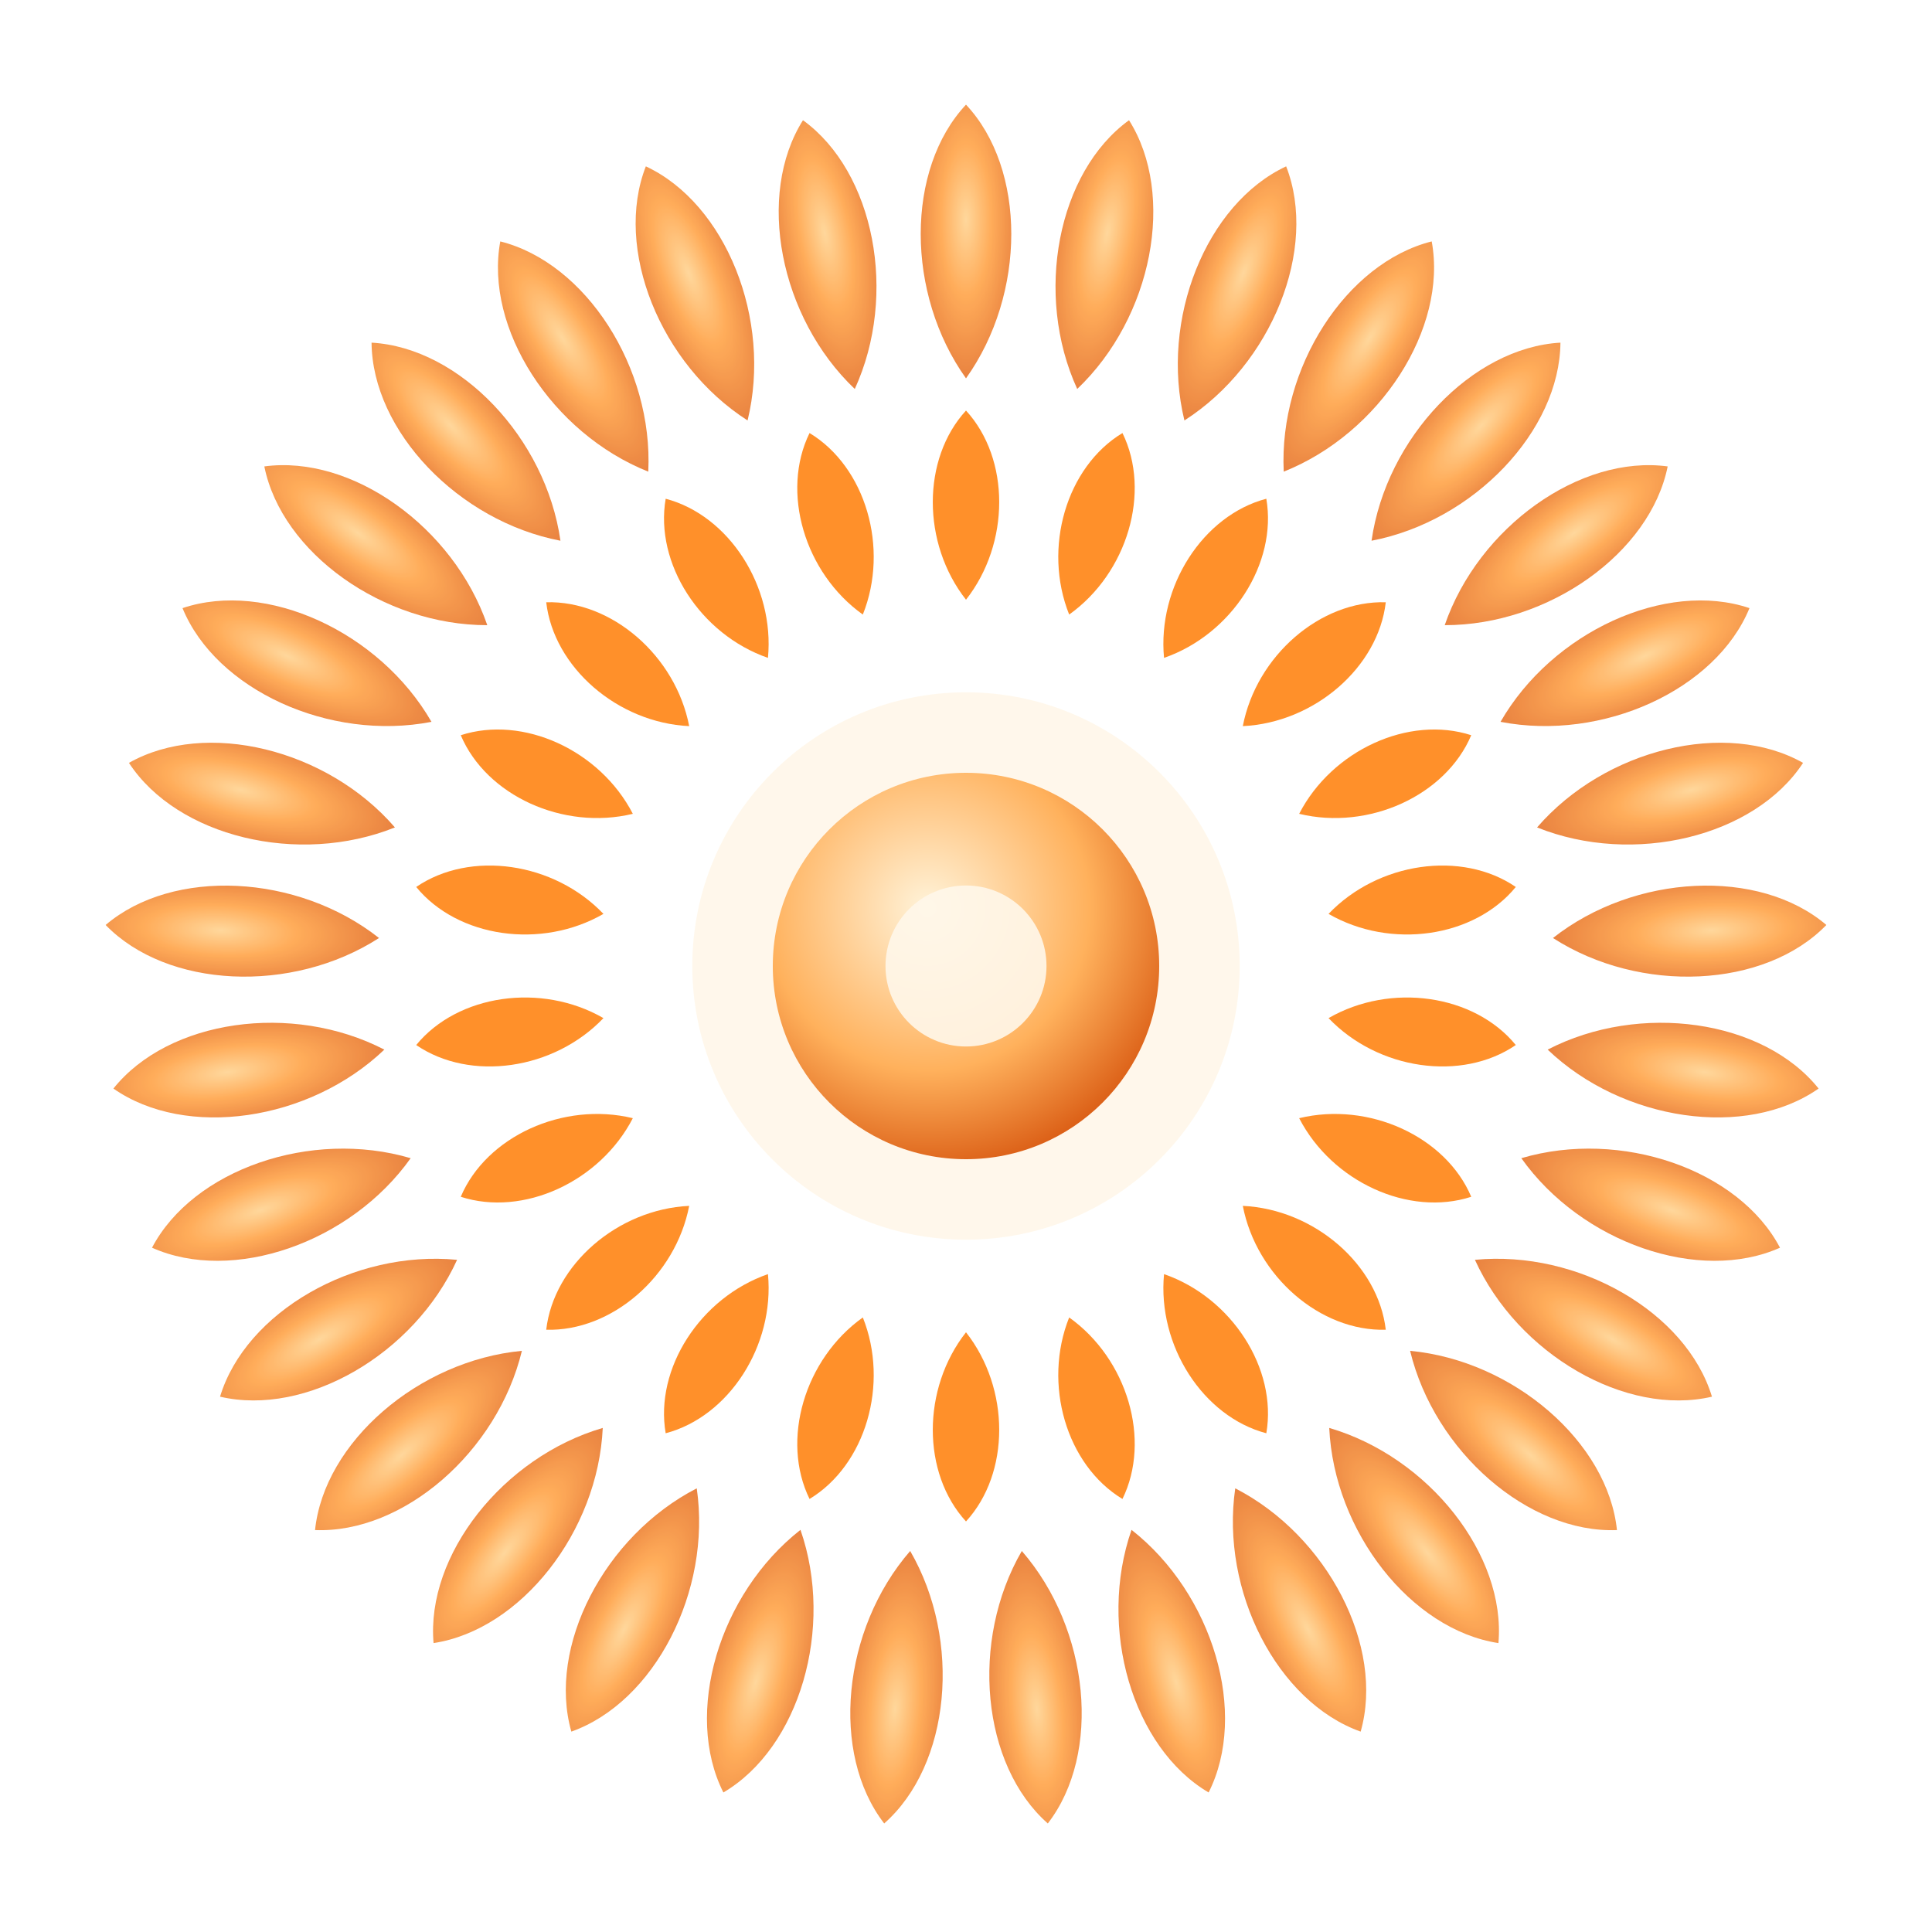
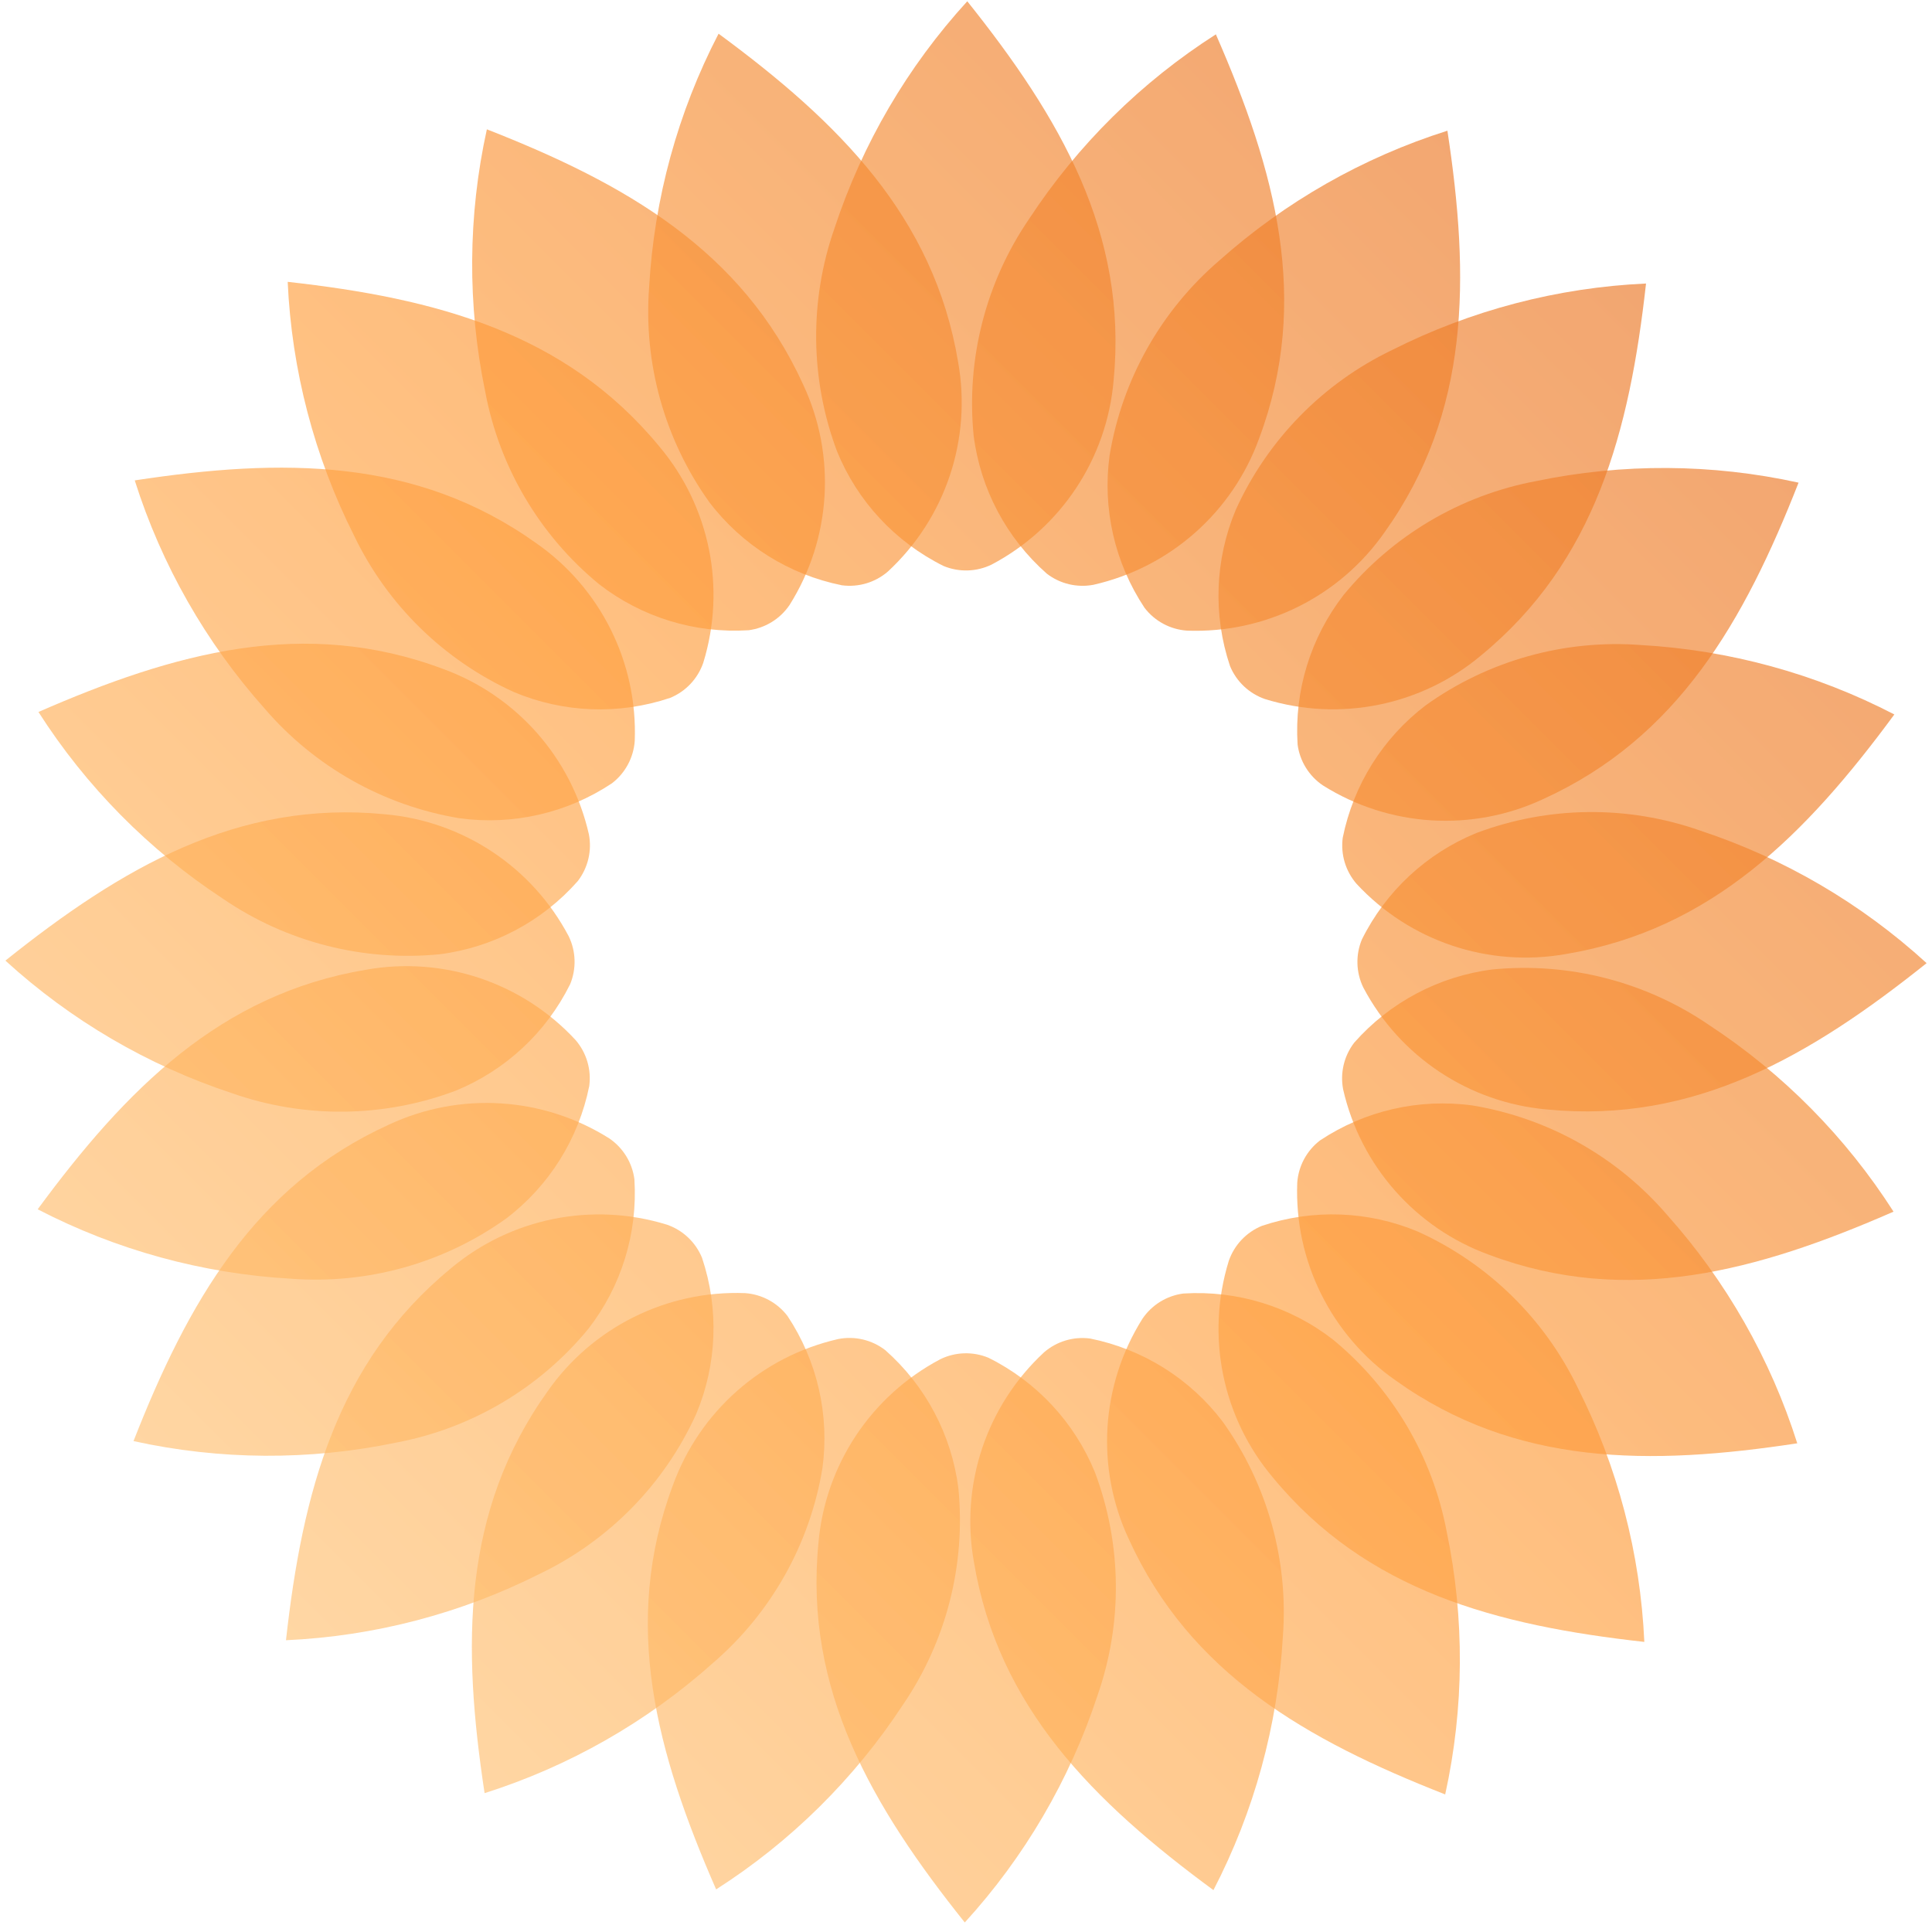
- <svg xmlns="http://www.w3.org/2000/svg" viewBox="0 0 240 240" width="240" height="240" role="img" aria-label="ChatBBS logo">
-   <defs>
-     <radialGradient id="cbOrange" cx="50%" cy="42%" r="62%">
-       <stop offset="0%" stop-color="#ffd08a" />
-       <stop offset="45%" stop-color="#ff9e3d" />
-       <stop offset="100%" stop-color="#e2661a" />
-     </radialGradient>
-     <radialGradient id="cbCore" cx="40%" cy="35%" r="70%">
-       <stop offset="0%" stop-color="#fff3d9" />
-       <stop offset="60%" stop-color="#ffb15c" />
-       <stop offset="100%" stop-color="#d95a12" />
-     </radialGradient>
+ <svg xmlns="http://www.w3.org/2000/svg" xmlns:xlink="http://www.w3.org/1999/xlink" id="cbLogo" width="50" height="50" version="1.1">
+   <defs id="defs11">
+     <linearGradient id="gradient" x1="0" x2="100" y1="100" y2="0" gradientUnits="userSpaceOnUse">
+       <stop id="stop2" offset="0%" stop-color="#ffd08a" />
+       <stop id="stop4" offset="50%" stop-color="#ff9e3d" />
+       <stop id="stop6" offset="100%" stop-color="#e2661a" />
+     </linearGradient>
+     <linearGradient xlink:href="#gradient" id="linearGradient873" x1="0" x2="100" y1="100" y2="0" gradientUnits="userSpaceOnUse" />
+     <linearGradient xlink:href="#gradient" id="linearGradient875" x1="0" x2="100" y1="100" y2="0" gradientUnits="userSpaceOnUse" />
+     <linearGradient xlink:href="#gradient" id="linearGradient877" x1="0" x2="100" y1="100" y2="0" gradientUnits="userSpaceOnUse" />
+     <linearGradient xlink:href="#gradient" id="linearGradient879" x1="0" x2="100" y1="100" y2="0" gradientUnits="userSpaceOnUse" />
+     <linearGradient xlink:href="#gradient" id="linearGradient881" x1="0" x2="100" y1="100" y2="0" gradientUnits="userSpaceOnUse" />
+     <linearGradient xlink:href="#gradient" id="linearGradient883" x1="0" x2="100" y1="100" y2="0" gradientUnits="userSpaceOnUse" />
+     <linearGradient xlink:href="#gradient" id="linearGradient885" x1="0" x2="100" y1="100" y2="0" gradientUnits="userSpaceOnUse" />
+     <linearGradient xlink:href="#gradient" id="linearGradient887" x1="0" x2="100" y1="100" y2="0" gradientUnits="userSpaceOnUse" />
+     <linearGradient xlink:href="#gradient" id="linearGradient889" x1="0" x2="100" y1="100" y2="0" gradientUnits="userSpaceOnUse" />
+     <linearGradient xlink:href="#gradient" id="linearGradient891" x1="0" x2="100" y1="100" y2="0" gradientUnits="userSpaceOnUse" />
+     <linearGradient xlink:href="#gradient" id="linearGradient893" x1="0" x2="100" y1="100" y2="0" gradientUnits="userSpaceOnUse" />
+     <linearGradient xlink:href="#gradient" id="linearGradient895" x1="0" x2="100" y1="100" y2="0" gradientUnits="userSpaceOnUse" />
+     <linearGradient xlink:href="#gradient" id="linearGradient897" x1="0" x2="100" y1="100" y2="0" gradientUnits="userSpaceOnUse" />
+     <linearGradient xlink:href="#gradient" id="linearGradient899" x1="0" x2="100" y1="100" y2="0" gradientUnits="userSpaceOnUse" />
+     <linearGradient xlink:href="#gradient" id="linearGradient901" x1="0" x2="100" y1="100" y2="0" gradientUnits="userSpaceOnUse" />
+     <linearGradient xlink:href="#gradient" id="linearGradient903" x1="0" x2="100" y1="100" y2="0" gradientUnits="userSpaceOnUse" />
+     <linearGradient xlink:href="#gradient" id="linearGradient905" x1="0" x2="100" y1="100" y2="0" gradientUnits="userSpaceOnUse" />
+     <linearGradient xlink:href="#gradient" id="linearGradient907" x1="0" x2="100" y1="100" y2="0" gradientUnits="userSpaceOnUse" />
+     <linearGradient xlink:href="#gradient" id="linearGradient909" x1="0" x2="100" y1="100" y2="0" gradientUnits="userSpaceOnUse" />
+     <linearGradient xlink:href="#gradient" id="linearGradient911" x1="0" x2="100" y1="100" y2="0" gradientUnits="userSpaceOnUse" />
+     <linearGradient xlink:href="#gradient" id="linearGradient913" x1="0" x2="100" y1="100" y2="0" gradientUnits="userSpaceOnUse" />
+     <linearGradient xlink:href="#gradient" id="linearGradient915" x1="0" x2="100" y1="100" y2="0" gradientUnits="userSpaceOnUse" />
+     <linearGradient xlink:href="#gradient" id="linearGradient917" x1="0" x2="100" y1="100" y2="0" gradientUnits="userSpaceOnUse" />
+     <linearGradient xlink:href="#gradient" id="linearGradient919" x1="0" x2="100" y1="100" y2="0" gradientUnits="userSpaceOnUse" />
+     <linearGradient xlink:href="#gradient" id="linearGradient921" x1="0" x2="100" y1="100" y2="0" gradientUnits="userSpaceOnUse" />
+     <style id="style9">.petal{opacity:.65}</style>
  </defs>
-   <g transform="translate(120,120)">
-     <g>
-       <path transform="rotate(0.00) translate(0,-86)" d="M0,-21 C7.5,-13 7.5,2.5 0,13 C-7.5,2.5 -7.5,-13 0,-21 Z" fill="url(#cbOrange)" opacity="0.85" />
-       <path transform="rotate(10.91) translate(0,-86)" d="M0,-21 C7.5,-13 7.5,2.5 0,13 C-7.5,2.5 -7.5,-13 0,-21 Z" fill="url(#cbOrange)" opacity="0.85" />
-       <path transform="rotate(21.82) translate(0,-86)" d="M0,-21 C7.5,-13 7.5,2.5 0,13 C-7.5,2.5 -7.5,-13 0,-21 Z" fill="url(#cbOrange)" opacity="0.85" />
-       <path transform="rotate(32.73) translate(0,-86)" d="M0,-21 C7.5,-13 7.5,2.5 0,13 C-7.5,2.5 -7.5,-13 0,-21 Z" fill="url(#cbOrange)" opacity="0.85" />
-       <path transform="rotate(43.64) translate(0,-86)" d="M0,-21 C7.5,-13 7.5,2.5 0,13 C-7.5,2.5 -7.5,-13 0,-21 Z" fill="url(#cbOrange)" opacity="0.85" />
-       <path transform="rotate(54.55) translate(0,-86)" d="M0,-21 C7.5,-13 7.5,2.5 0,13 C-7.5,2.5 -7.5,-13 0,-21 Z" fill="url(#cbOrange)" opacity="0.85" />
-       <path transform="rotate(65.45) translate(0,-86)" d="M0,-21 C7.5,-13 7.5,2.5 0,13 C-7.5,2.5 -7.5,-13 0,-21 Z" fill="url(#cbOrange)" opacity="0.85" />
-       <path transform="rotate(76.36) translate(0,-86)" d="M0,-21 C7.5,-13 7.5,2.5 0,13 C-7.5,2.5 -7.5,-13 0,-21 Z" fill="url(#cbOrange)" opacity="0.85" />
-       <path transform="rotate(87.27) translate(0,-86)" d="M0,-21 C7.5,-13 7.5,2.5 0,13 C-7.5,2.5 -7.5,-13 0,-21 Z" fill="url(#cbOrange)" opacity="0.85" />
-       <path transform="rotate(98.18) translate(0,-86)" d="M0,-21 C7.5,-13 7.5,2.5 0,13 C-7.5,2.5 -7.5,-13 0,-21 Z" fill="url(#cbOrange)" opacity="0.85" />
-       <path transform="rotate(109.09) translate(0,-86)" d="M0,-21 C7.5,-13 7.5,2.5 0,13 C-7.5,2.5 -7.5,-13 0,-21 Z" fill="url(#cbOrange)" opacity="0.85" />
-       <path transform="rotate(120.00) translate(0,-86)" d="M0,-21 C7.5,-13 7.5,2.5 0,13 C-7.5,2.5 -7.5,-13 0,-21 Z" fill="url(#cbOrange)" opacity="0.85" />
-       <path transform="rotate(130.91) translate(0,-86)" d="M0,-21 C7.5,-13 7.5,2.5 0,13 C-7.5,2.5 -7.5,-13 0,-21 Z" fill="url(#cbOrange)" opacity="0.85" />
-       <path transform="rotate(141.82) translate(0,-86)" d="M0,-21 C7.5,-13 7.5,2.5 0,13 C-7.5,2.5 -7.5,-13 0,-21 Z" fill="url(#cbOrange)" opacity="0.85" />
-       <path transform="rotate(152.73) translate(0,-86)" d="M0,-21 C7.5,-13 7.5,2.5 0,13 C-7.5,2.5 -7.5,-13 0,-21 Z" fill="url(#cbOrange)" opacity="0.85" />
-       <path transform="rotate(163.64) translate(0,-86)" d="M0,-21 C7.5,-13 7.5,2.5 0,13 C-7.5,2.5 -7.5,-13 0,-21 Z" fill="url(#cbOrange)" opacity="0.85" />
-       <path transform="rotate(174.55) translate(0,-86)" d="M0,-21 C7.5,-13 7.5,2.5 0,13 C-7.5,2.5 -7.5,-13 0,-21 Z" fill="url(#cbOrange)" opacity="0.85" />
-       <path transform="rotate(185.45) translate(0,-86)" d="M0,-21 C7.5,-13 7.5,2.5 0,13 C-7.5,2.5 -7.5,-13 0,-21 Z" fill="url(#cbOrange)" opacity="0.85" />
-       <path transform="rotate(196.36) translate(0,-86)" d="M0,-21 C7.5,-13 7.5,2.5 0,13 C-7.5,2.5 -7.5,-13 0,-21 Z" fill="url(#cbOrange)" opacity="0.85" />
-       <path transform="rotate(207.27) translate(0,-86)" d="M0,-21 C7.5,-13 7.5,2.5 0,13 C-7.5,2.5 -7.5,-13 0,-21 Z" fill="url(#cbOrange)" opacity="0.85" />
-       <path transform="rotate(218.18) translate(0,-86)" d="M0,-21 C7.5,-13 7.5,2.5 0,13 C-7.5,2.5 -7.5,-13 0,-21 Z" fill="url(#cbOrange)" opacity="0.85" />
-       <path transform="rotate(229.09) translate(0,-86)" d="M0,-21 C7.5,-13 7.5,2.5 0,13 C-7.5,2.5 -7.5,-13 0,-21 Z" fill="url(#cbOrange)" opacity="0.85" />
-       <path transform="rotate(240.00) translate(0,-86)" d="M0,-21 C7.5,-13 7.5,2.5 0,13 C-7.5,2.5 -7.5,-13 0,-21 Z" fill="url(#cbOrange)" opacity="0.85" />
-       <path transform="rotate(250.91) translate(0,-86)" d="M0,-21 C7.5,-13 7.5,2.5 0,13 C-7.5,2.5 -7.5,-13 0,-21 Z" fill="url(#cbOrange)" opacity="0.85" />
-       <path transform="rotate(261.82) translate(0,-86)" d="M0,-21 C7.5,-13 7.5,2.5 0,13 C-7.5,2.5 -7.5,-13 0,-21 Z" fill="url(#cbOrange)" opacity="0.85" />
-       <path transform="rotate(272.73) translate(0,-86)" d="M0,-21 C7.5,-13 7.5,2.5 0,13 C-7.5,2.5 -7.5,-13 0,-21 Z" fill="url(#cbOrange)" opacity="0.85" />
-       <path transform="rotate(283.64) translate(0,-86)" d="M0,-21 C7.5,-13 7.5,2.5 0,13 C-7.5,2.5 -7.5,-13 0,-21 Z" fill="url(#cbOrange)" opacity="0.85" />
-       <path transform="rotate(294.55) translate(0,-86)" d="M0,-21 C7.5,-13 7.5,2.5 0,13 C-7.5,2.5 -7.5,-13 0,-21 Z" fill="url(#cbOrange)" opacity="0.85" />
-       <path transform="rotate(305.45) translate(0,-86)" d="M0,-21 C7.5,-13 7.5,2.5 0,13 C-7.5,2.5 -7.5,-13 0,-21 Z" fill="url(#cbOrange)" opacity="0.85" />
-       <path transform="rotate(316.36) translate(0,-86)" d="M0,-21 C7.5,-13 7.5,2.5 0,13 C-7.5,2.5 -7.5,-13 0,-21 Z" fill="url(#cbOrange)" opacity="0.85" />
-       <path transform="rotate(327.27) translate(0,-86)" d="M0,-21 C7.5,-13 7.5,2.5 0,13 C-7.5,2.5 -7.5,-13 0,-21 Z" fill="url(#cbOrange)" opacity="0.85" />
-       <path transform="rotate(338.18) translate(0,-86)" d="M0,-21 C7.5,-13 7.5,2.5 0,13 C-7.5,2.5 -7.5,-13 0,-21 Z" fill="url(#cbOrange)" opacity="0.85" />
-       <path transform="rotate(349.09) translate(0,-86)" d="M0,-21 C7.5,-13 7.5,2.5 0,13 C-7.5,2.5 -7.5,-13 0,-21 Z" fill="url(#cbOrange)" opacity="0.85" />
-     </g>
-     <g>
-       <path transform="rotate(0.00) translate(0,-54)" d="M0,-15 C5.5,-9 5.5,1.5 0,8.5 C-5.5,1.5 -5.5,-9 0,-15 Z" fill="#ff8a1f" opacity="0.95" />
-       <path transform="rotate(16.36) translate(0,-54)" d="M0,-15 C5.5,-9 5.5,1.5 0,8.5 C-5.5,1.5 -5.5,-9 0,-15 Z" fill="#ff8a1f" opacity="0.95" />
-       <path transform="rotate(32.73) translate(0,-54)" d="M0,-15 C5.5,-9 5.5,1.5 0,8.5 C-5.5,1.5 -5.5,-9 0,-15 Z" fill="#ff8a1f" opacity="0.95" />
-       <path transform="rotate(49.09) translate(0,-54)" d="M0,-15 C5.5,-9 5.5,1.5 0,8.5 C-5.5,1.5 -5.5,-9 0,-15 Z" fill="#ff8a1f" opacity="0.95" />
-       <path transform="rotate(65.45) translate(0,-54)" d="M0,-15 C5.5,-9 5.5,1.5 0,8.5 C-5.5,1.5 -5.5,-9 0,-15 Z" fill="#ff8a1f" opacity="0.95" />
-       <path transform="rotate(81.82) translate(0,-54)" d="M0,-15 C5.5,-9 5.5,1.5 0,8.5 C-5.5,1.5 -5.5,-9 0,-15 Z" fill="#ff8a1f" opacity="0.95" />
-       <path transform="rotate(98.18) translate(0,-54)" d="M0,-15 C5.5,-9 5.5,1.5 0,8.5 C-5.5,1.5 -5.5,-9 0,-15 Z" fill="#ff8a1f" opacity="0.95" />
-       <path transform="rotate(114.55) translate(0,-54)" d="M0,-15 C5.5,-9 5.5,1.5 0,8.5 C-5.5,1.5 -5.5,-9 0,-15 Z" fill="#ff8a1f" opacity="0.95" />
-       <path transform="rotate(130.91) translate(0,-54)" d="M0,-15 C5.5,-9 5.5,1.5 0,8.5 C-5.5,1.5 -5.5,-9 0,-15 Z" fill="#ff8a1f" opacity="0.95" />
-       <path transform="rotate(147.27) translate(0,-54)" d="M0,-15 C5.5,-9 5.5,1.5 0,8.5 C-5.5,1.5 -5.5,-9 0,-15 Z" fill="#ff8a1f" opacity="0.95" />
-       <path transform="rotate(163.64) translate(0,-54)" d="M0,-15 C5.5,-9 5.5,1.5 0,8.5 C-5.5,1.5 -5.5,-9 0,-15 Z" fill="#ff8a1f" opacity="0.95" />
-       <path transform="rotate(180.00) translate(0,-54)" d="M0,-15 C5.5,-9 5.5,1.5 0,8.5 C-5.5,1.5 -5.5,-9 0,-15 Z" fill="#ff8a1f" opacity="0.95" />
-       <path transform="rotate(196.36) translate(0,-54)" d="M0,-15 C5.5,-9 5.5,1.5 0,8.5 C-5.5,1.5 -5.5,-9 0,-15 Z" fill="#ff8a1f" opacity="0.95" />
-       <path transform="rotate(212.73) translate(0,-54)" d="M0,-15 C5.5,-9 5.5,1.5 0,8.5 C-5.5,1.5 -5.5,-9 0,-15 Z" fill="#ff8a1f" opacity="0.95" />
-       <path transform="rotate(229.09) translate(0,-54)" d="M0,-15 C5.5,-9 5.5,1.5 0,8.5 C-5.5,1.5 -5.5,-9 0,-15 Z" fill="#ff8a1f" opacity="0.95" />
-       <path transform="rotate(245.45) translate(0,-54)" d="M0,-15 C5.5,-9 5.5,1.5 0,8.5 C-5.5,1.5 -5.5,-9 0,-15 Z" fill="#ff8a1f" opacity="0.95" />
-       <path transform="rotate(261.82) translate(0,-54)" d="M0,-15 C5.5,-9 5.5,1.5 0,8.5 C-5.5,1.5 -5.5,-9 0,-15 Z" fill="#ff8a1f" opacity="0.95" />
-       <path transform="rotate(278.18) translate(0,-54)" d="M0,-15 C5.5,-9 5.5,1.5 0,8.5 C-5.5,1.5 -5.5,-9 0,-15 Z" fill="#ff8a1f" opacity="0.95" />
-       <path transform="rotate(294.55) translate(0,-54)" d="M0,-15 C5.5,-9 5.5,1.5 0,8.5 C-5.5,1.5 -5.5,-9 0,-15 Z" fill="#ff8a1f" opacity="0.95" />
-       <path transform="rotate(310.91) translate(0,-54)" d="M0,-15 C5.5,-9 5.5,1.5 0,8.5 C-5.5,1.5 -5.5,-9 0,-15 Z" fill="#ff8a1f" opacity="0.95" />
-       <path transform="rotate(327.27) translate(0,-54)" d="M0,-15 C5.5,-9 5.5,1.5 0,8.5 C-5.5,1.5 -5.5,-9 0,-15 Z" fill="#ff8a1f" opacity="0.95" />
-       <path transform="rotate(343.64) translate(0,-54)" d="M0,-15 C5.5,-9 5.5,1.5 0,8.5 C-5.5,1.5 -5.5,-9 0,-15 Z" fill="#ff8a1f" opacity="0.95" />
-     </g>
-     <circle r="34" fill="#fff7ea" opacity="0.95" />
-     <circle r="24" fill="url(#cbCore)" />
-     <circle r="10" fill="#fff7ea" opacity="0.9" />
+   <g id="petals" fill="url(#linearGradient921)" transform="matrix(.5 0 0 .5 0 .026)">
+     <path id="path13" fill="url(#linearGradient873)" d="M33.6 14.8a16.938 16.938 0 0 0 3.116 11.142 11.457 11.457 0 0 0 6.858 4.3 3.033 3.033 0 0 0 2.385-.713 11.924 11.924 0 0 0 3.634-10.837c-1.257-7.54-6.19-12.43-12.4-17A32.468 32.468 0 0 0 33.6 14.8z" class="petal" opacity=".65" />
+     <path id="path15" fill="url(#linearGradient875)" d="M25.117 20.232a16.938 16.938 0 0 0 5.893 9.956 11.457 11.457 0 0 0 7.738 2.381 3.033 3.033 0 0 0 2.119-1.306 11.924 11.924 0 0 0 .705-11.409C38.406 12.9 32.376 9.449 25.2 6.642a32.468 32.468 0 0 0-.083 13.59z" class="petal" opacity=".65" />
+     <path id="path17" fill="url(#linearGradient877)" d="M18.329 27.677a16.937 16.937 0 0 0 8.271 8.092 11.457 11.457 0 0 0 8.09.3 3.033 3.033 0 0 0 1.709-1.81 11.924 11.924 0 0 0-2.271-11.2c-4.859-5.9-11.576-7.67-19.237-8.523a32.466 32.466 0 0 0 3.438 13.141z" class="petal" opacity=".65" />
+     <path id="path19" fill="url(#linearGradient879)" d="M13.7 36.626A16.938 16.938 0 0 0 23.781 42.3a11.457 11.457 0 0 0 7.891-1.807 3.033 3.033 0 0 0 1.182-2.193 11.924 11.924 0 0 0-5.093-10.233c-6.221-4.443-13.167-4.412-20.787-3.254A32.468 32.468 0 0 0 13.7 36.626z" class="petal" opacity=".65" />
+     <path id="path21" fill="url(#linearGradient881)" d="M11.543 46.468a16.938 16.938 0 0 0 11.208 2.873 11.457 11.457 0 0 0 7.155-3.788 3.034 3.034 0 0 0 .575-2.422 11.924 11.924 0 0 0-7.568-8.566c-7.16-2.681-13.861-.854-20.923 2.235a32.468 32.468 0 0 0 9.553 9.668z" class="petal" opacity=".65" />
+     <path id="path23" fill="url(#linearGradient883)" d="M12.008 56.532a16.938 16.938 0 0 0 11.569-.126 11.457 11.457 0 0 0 5.931-5.51 3.033 3.033 0 0 0-.072-2.488 11.924 11.924 0 0 0-9.527-6.315C12.3 41.356 6.3 44.855.279 49.669a32.467 32.467 0 0 0 11.729 6.863z" class="petal" opacity=".65" />
+     <path id="path25" fill="url(#linearGradient885)" d="M15.062 66.134A16.938 16.938 0 0 0 26.2 63.018a11.457 11.457 0 0 0 4.3-6.858 3.033 3.033 0 0 0-.713-2.385 11.924 11.924 0 0 0-10.837-3.634c-7.54 1.257-12.43 6.19-17 12.4a32.468 32.468 0 0 0 13.112 3.593z" class="petal" opacity=".65" />
+     <path id="path27" fill="url(#linearGradient887)" d="M20.5 74.618a16.938 16.938 0 0 0 9.956-5.893 11.457 11.457 0 0 0 2.381-7.738 3.033 3.033 0 0 0-1.306-2.119 11.925 11.925 0 0 0-11.409-.705c-6.958 3.166-10.4 9.2-13.212 16.376a32.466 32.466 0 0 0 13.59.079z" class="petal" opacity=".65" />
+     <path id="path29" fill="url(#linearGradient889)" d="M27.943 81.406a16.938 16.938 0 0 0 8.092-8.269 11.457 11.457 0 0 0 .3-8.09 3.033 3.033 0 0 0-1.81-1.709 11.924 11.924 0 0 0-11.2 2.271c-5.9 4.859-7.67 11.576-8.523 19.237a32.467 32.467 0 0 0 13.141-3.44z" class="petal" opacity=".65" />
+     <path id="path31" fill="url(#linearGradient891)" d="M36.891 86.035a16.938 16.938 0 0 0 5.676-10.082 11.457 11.457 0 0 0-1.807-7.891 3.033 3.033 0 0 0-2.191-1.182 11.924 11.924 0 0 0-10.233 5.094c-4.443 6.221-4.412 13.167-3.254 20.787a32.467 32.467 0 0 0 11.809-6.726z" class="petal" opacity=".65" />
+     <path id="path33" fill="url(#linearGradient893)" d="M46.733 88.191a16.937 16.937 0 0 0 2.873-11.207 11.457 11.457 0 0 0-3.788-7.155 3.033 3.033 0 0 0-2.422-.575 11.924 11.924 0 0 0-8.566 7.568c-2.681 7.159-.854 13.86 2.237 20.921a32.465 32.465 0 0 0 9.666-9.552z" class="petal" opacity=".65" />
+     <path id="path35" fill="url(#linearGradient895)" d="M56.8 87.726a16.937 16.937 0 0 0-.125-11.569 11.457 11.457 0 0 0-5.511-5.931 3.033 3.033 0 0 0-2.488.072 11.924 11.924 0 0 0-6.315 9.528c-.737 7.609 2.762 13.609 7.576 19.629A32.466 32.466 0 0 0 56.8 87.726z" class="petal" opacity=".65" />
+     <path id="path37" fill="url(#linearGradient897)" d="M66.4 84.672a16.938 16.938 0 0 0-3.116-11.142 11.457 11.457 0 0 0-6.858-4.3 3.033 3.033 0 0 0-2.385.713 11.924 11.924 0 0 0-3.634 10.837c1.257 7.54 6.19 12.43 12.4 17A32.468 32.468 0 0 0 66.4 84.672z" class="petal" opacity=".65" />
+     <path id="path39" fill="url(#linearGradient899)" d="M74.883 79.237a16.937 16.937 0 0 0-5.893-9.956 11.456 11.456 0 0 0-7.738-2.381 3.033 3.033 0 0 0-2.119 1.306 11.924 11.924 0 0 0-.705 11.409c3.166 6.958 9.2 10.4 16.375 13.212a32.468 32.468 0 0 0 .08-13.59z" class="petal" opacity=".65" />
+     <path id="path41" fill="url(#linearGradient901)" d="M81.671 71.792A16.938 16.938 0 0 0 73.4 63.7a11.457 11.457 0 0 0-8.09-.3 3.033 3.033 0 0 0-1.708 1.81 11.924 11.924 0 0 0 2.271 11.2c4.859 5.9 11.576 7.67 19.237 8.523a32.466 32.466 0 0 0-3.439-13.141z" class="petal" opacity=".65" />
+     <path id="path43" fill="url(#linearGradient903)" d="M86.3 62.843a16.938 16.938 0 0 0-10.082-5.676 11.457 11.457 0 0 0-7.891 1.807 3.033 3.033 0 0 0-1.182 2.191A11.924 11.924 0 0 0 72.239 71.4c6.221 4.443 13.167 4.412 20.787 3.254A32.467 32.467 0 0 0 86.3 62.843z" class="petal" opacity=".65" />
+     <path id="path45" fill="url(#linearGradient905)" d="M88.457 53a16.938 16.938 0 0 0-11.207-2.873 11.457 11.457 0 0 0-7.155 3.788 3.033 3.033 0 0 0-.574 2.422 11.925 11.925 0 0 0 7.567 8.563c7.158 2.681 13.86.854 20.921-2.237A32.467 32.467 0 0 0 88.457 53z" class="petal" opacity=".65" />
+     <path id="path47" fill="url(#linearGradient907)" d="M87.992 42.936a16.938 16.938 0 0 0-11.569.126 11.457 11.457 0 0 0-5.931 5.511 3.033 3.033 0 0 0 .072 2.488 11.924 11.924 0 0 0 9.527 6.315c7.609.737 13.609-2.762 19.63-7.576a32.468 32.468 0 0 0-11.729-6.864z" class="petal" opacity=".65" />
+     <path id="path49" fill="url(#linearGradient909)" d="M84.938 33.335A16.938 16.938 0 0 0 73.8 36.451a11.457 11.457 0 0 0-4.3 6.858 3.033 3.033 0 0 0 .714 2.385 11.924 11.924 0 0 0 10.837 3.634c7.54-1.257 12.43-6.19 17-12.4a32.466 32.466 0 0 0-13.113-3.593z" class="petal" opacity=".65" />
+     <path id="path51" fill="url(#linearGradient911)" d="M79.5 24.851a16.938 16.938 0 0 0-9.956 5.893 11.457 11.457 0 0 0-2.381 7.738 3.033 3.033 0 0 0 1.309 2.118 11.924 11.924 0 0 0 11.409.705c6.958-3.166 10.4-9.2 13.212-16.375a32.468 32.468 0 0 0-13.593-.079z" class="petal" opacity=".65" />
+     <path id="path53" fill="url(#linearGradient913)" d="M72.057 18.063a16.938 16.938 0 0 0-8.092 8.269 11.457 11.457 0 0 0-.3 8.09 3.033 3.033 0 0 0 1.81 1.709 11.924 11.924 0 0 0 11.2-2.271c5.9-4.859 7.67-11.576 8.523-19.237a32.467 32.467 0 0 0-13.141 3.44z" class="petal" opacity=".65" />
+     <path id="path55" fill="url(#linearGradient915)" d="M63.109 13.434a16.937 16.937 0 0 0-5.676 10.082 11.457 11.457 0 0 0 1.807 7.891 3.033 3.033 0 0 0 2.191 1.182A11.924 11.924 0 0 0 71.664 27.5c4.443-6.221 4.412-13.167 3.254-20.787a32.466 32.466 0 0 0-11.809 6.721z" class="petal" opacity=".65" />
+     <path id="path57" fill="url(#linearGradient917)" d="M53.267 11.278a16.937 16.937 0 0 0-2.873 11.207 11.456 11.456 0 0 0 3.788 7.155 3.033 3.033 0 0 0 2.422.575 11.924 11.924 0 0 0 8.566-7.568c2.681-7.159.854-13.86-2.237-20.921a32.466 32.466 0 0 0-9.666 9.552z" class="petal" opacity=".65" />
+     <path id="path59" fill="url(#linearGradient919)" d="M43.2 11.743a16.938 16.938 0 0 0 .126 11.569 11.457 11.457 0 0 0 5.511 5.931 3.033 3.033 0 0 0 2.488-.072 11.924 11.924 0 0 0 6.315-9.528c.739-7.609-2.76-13.609-7.574-19.629A32.468 32.468 0 0 0 43.2 11.743z" class="petal" opacity=".65" />
  </g>
</svg>
